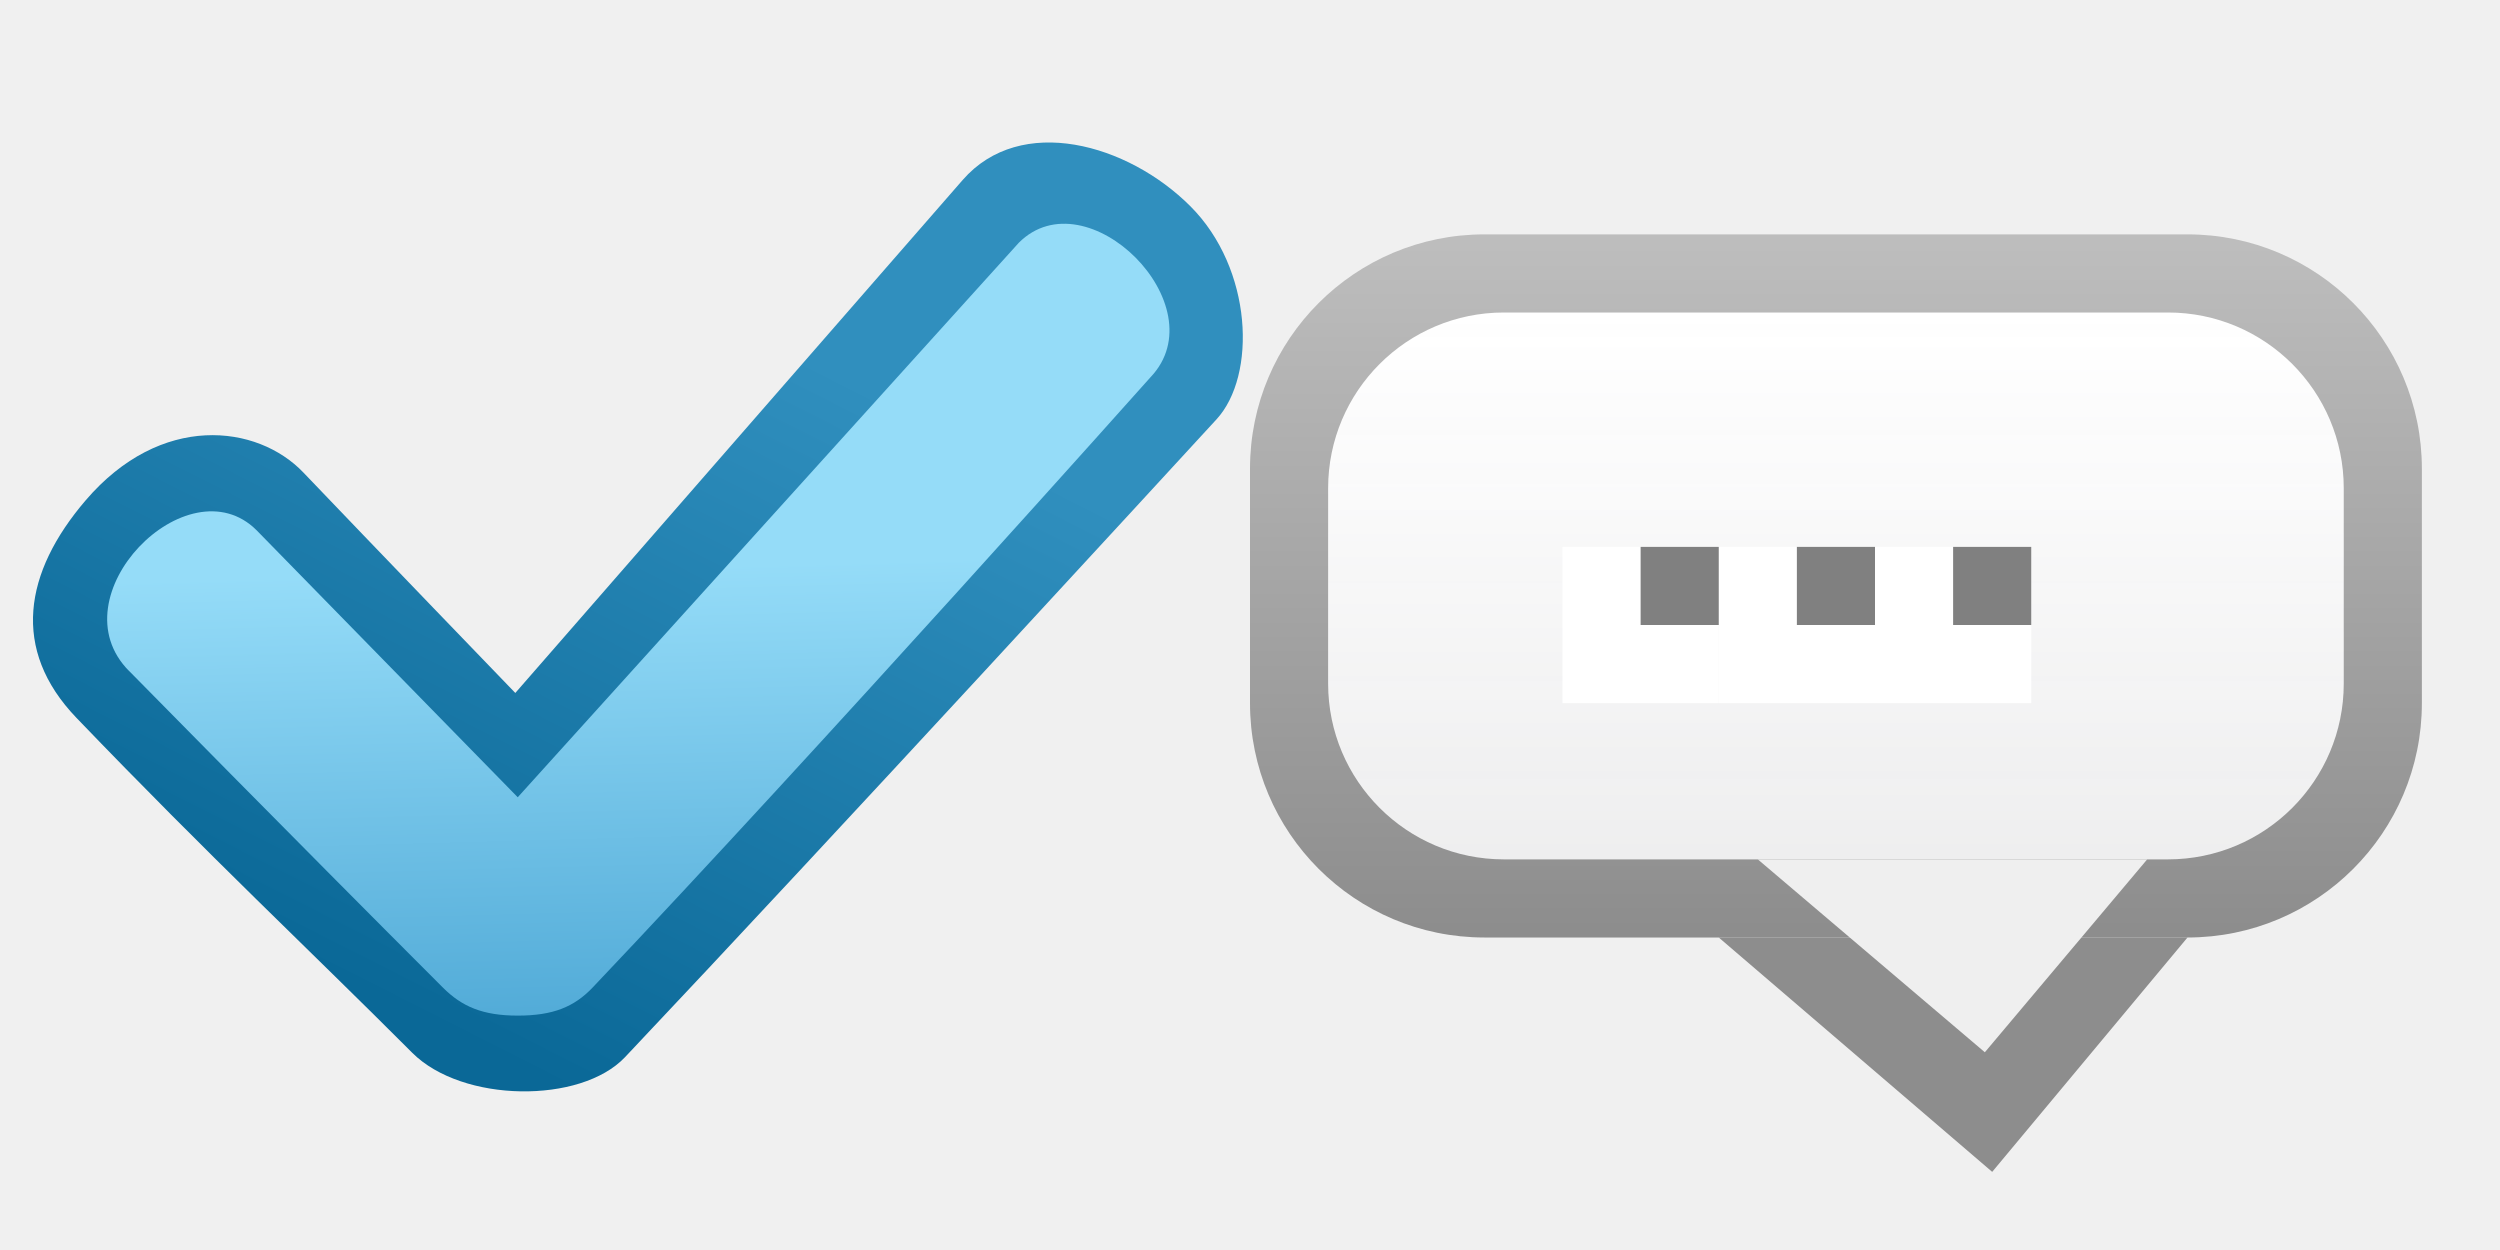
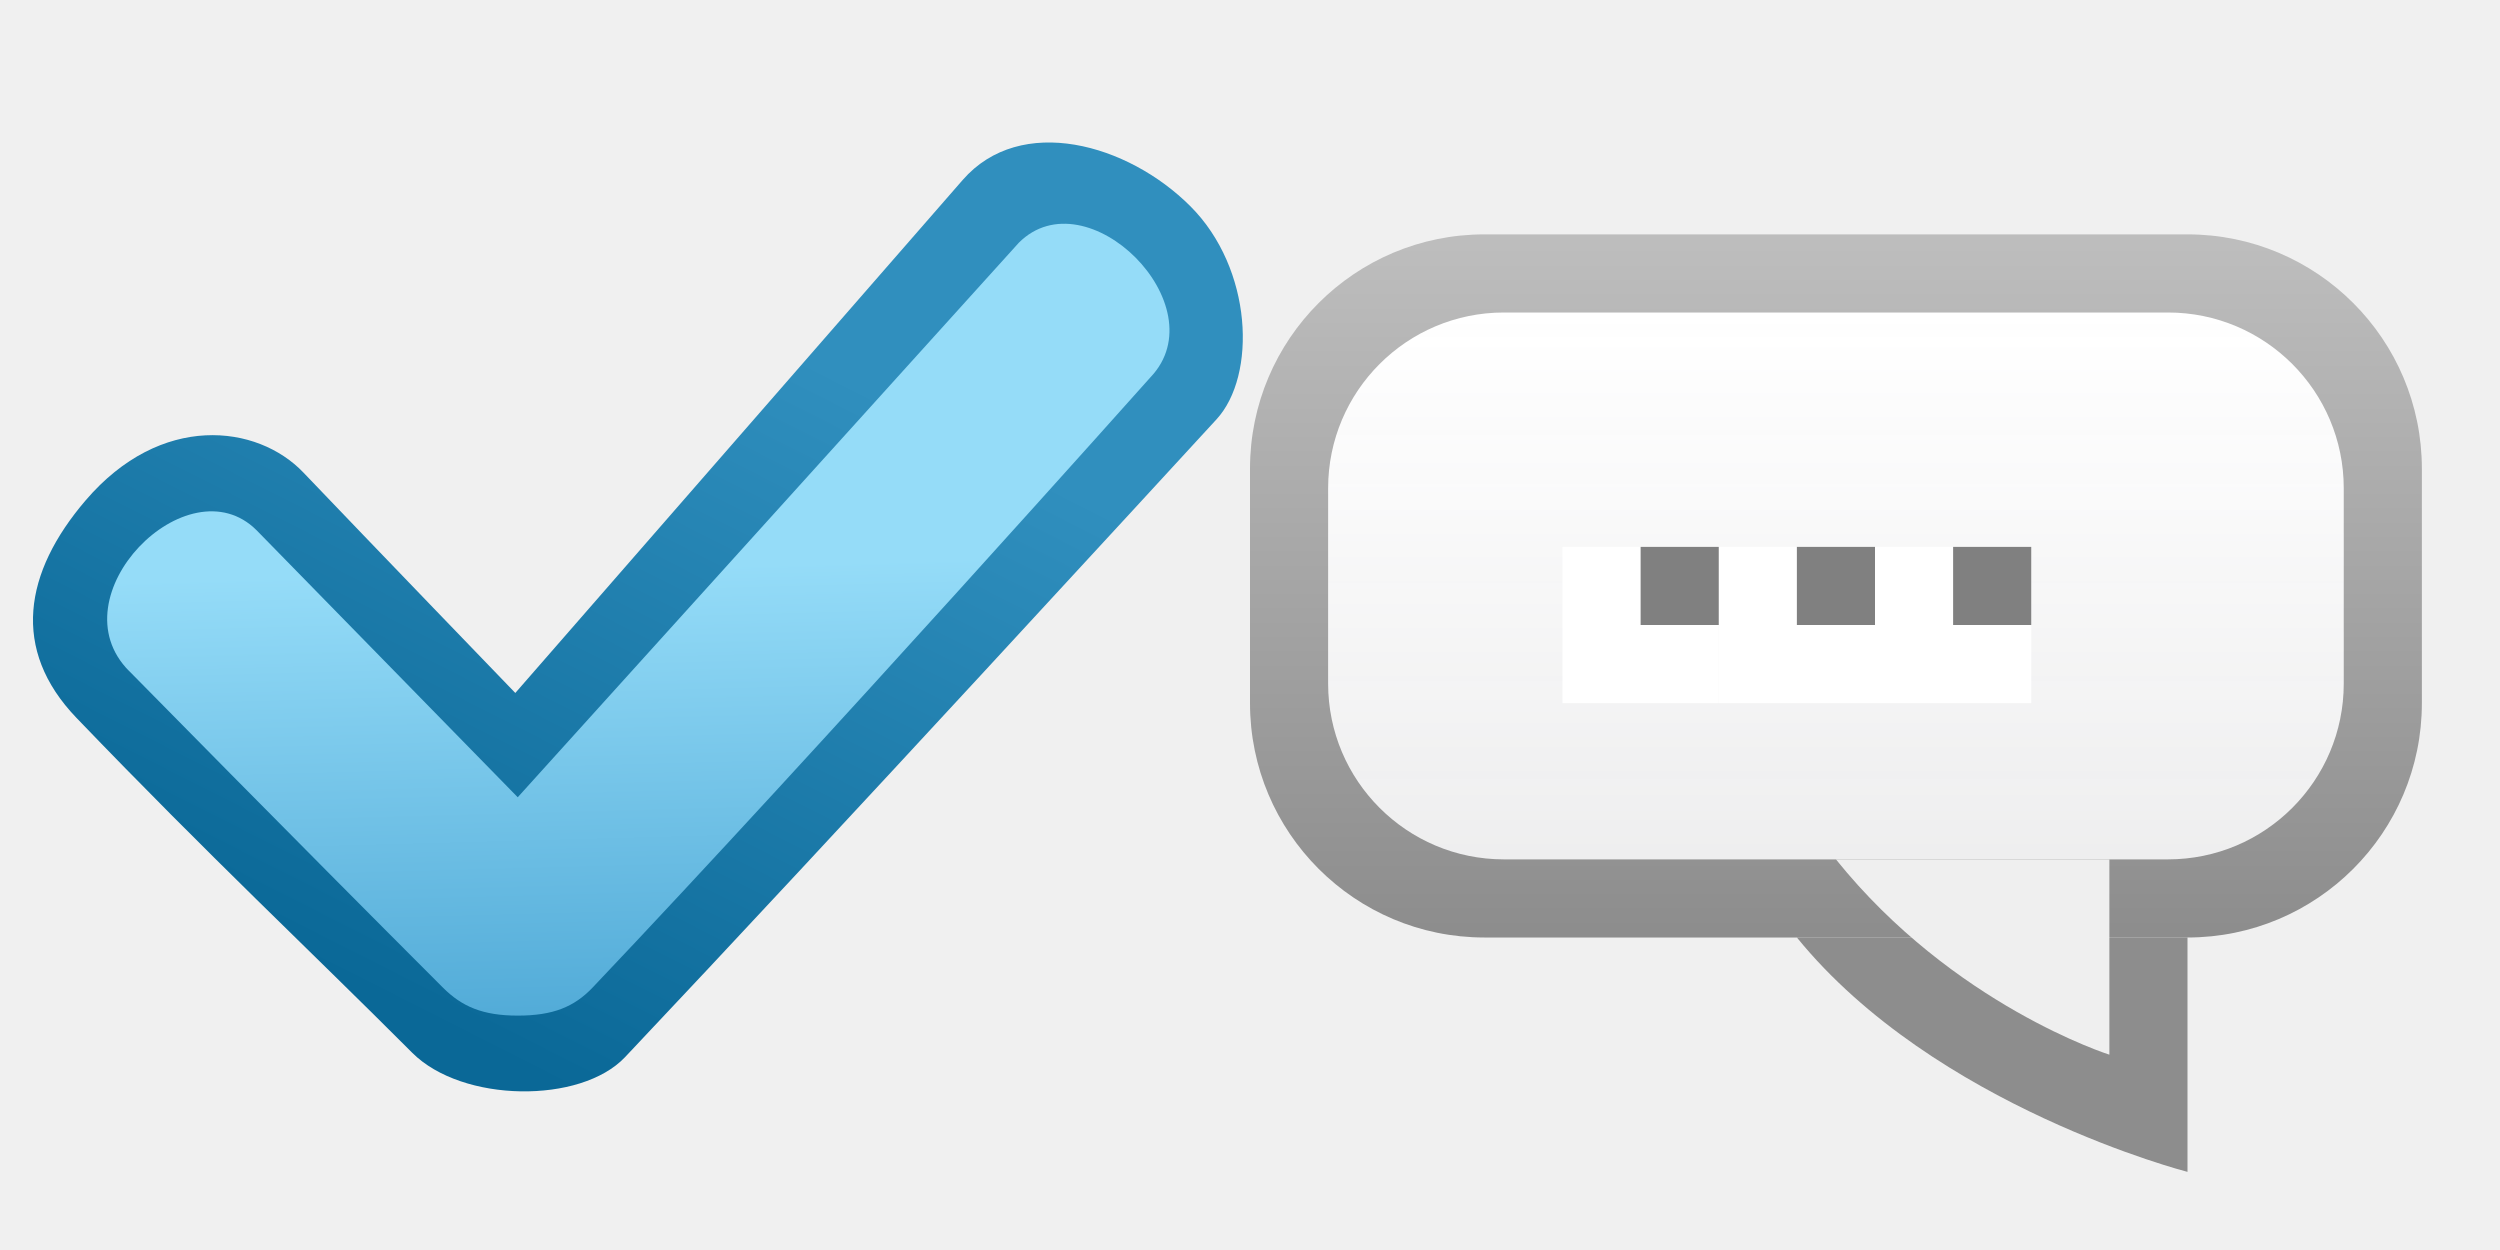
<svg xmlns="http://www.w3.org/2000/svg" xmlns:xlink="http://www.w3.org/1999/xlink" width="32" height="16" id="svg2" version="1.1">
  <defs id="defs4">
    <linearGradient id="linearGradient4071">
      <stop style="stop-color:#0a6897;stop-opacity:1;" offset="0" id="stop4073" />
      <stop style="stop-color:#308fbe;stop-opacity:1;" offset="1" id="stop4075" />
    </linearGradient>
    <linearGradient id="linearGradient4050">
      <stop style="stop-color:#44a1d1;stop-opacity:1;" offset="0" id="stop4052" />
      <stop style="stop-color:#95dcf8;stop-opacity:1;" offset="1" id="stop4054" />
    </linearGradient>
    <linearGradient id="linearGradient4415">
      <stop style="stop-color:#49a2cf;stop-opacity:1;" offset="0" id="stop4417" />
      <stop style="stop-color:#326f8e;stop-opacity:1;" offset="1" id="stop4419" />
    </linearGradient>
    <linearGradient id="linearGradient3846">
      <stop style="stop-color:#858585;stop-opacity:1;" offset="0" id="stop3848" />
      <stop style="stop-color:#bdbdbd;stop-opacity:1;" offset="1" id="stop3850" />
    </linearGradient>
    <linearGradient id="linearGradient8583">
      <stop style="stop-color:#eeeeef;stop-opacity:0.941;" offset="0" id="stop8585" />
      <stop style="stop-color:#ffffff;stop-opacity:1;" offset="1" id="stop8587" />
    </linearGradient>
    <linearGradient id="linearGradient6428">
      <stop id="stop6430" offset="0" style="stop-color:#ffffff;stop-opacity:1;" />
      <stop id="stop6432" offset="1" style="stop-color:#ffffff;stop-opacity:0;" />
    </linearGradient>
    <linearGradient id="linearGradient4786">
      <stop id="stop4788" offset="0" style="stop-color:#777777;stop-opacity:1;" />
      <stop id="stop4790" offset="1" style="stop-color:#ffffff;stop-opacity:1;" />
    </linearGradient>
    <linearGradient id="linearGradient3771">
      <stop style="stop-color:#efefef;stop-opacity:1;" offset="0" id="stop3773" />
      <stop style="stop-color:#ffffff;stop-opacity:1;" offset="1" id="stop3775" />
    </linearGradient>
    <linearGradient xlink:href="#linearGradient4786" id="linearGradient6612" x1="53.906" y1="1017.227" x2="53.906" y2="1031.638" gradientUnits="userSpaceOnUse" />
    <linearGradient gradientTransform="translate(0,0.2651651)" y2="1031.638" x2="53.906" y1="1017.227" x1="53.906" gradientUnits="userSpaceOnUse" id="linearGradient6782" xlink:href="#linearGradient4786" />
    <linearGradient xlink:href="#linearGradient4786" id="linearGradient6948" gradientUnits="userSpaceOnUse" gradientTransform="translate(0,0.2651651)" x1="53.906" y1="1017.227" x2="53.906" y2="1033.169" />
    <linearGradient xlink:href="#linearGradient4786" id="linearGradient6956" gradientUnits="userSpaceOnUse" gradientTransform="translate(0,0.2651651)" x1="53.906" y1="1017.227" x2="53.906" y2="1033.169" />
    <linearGradient xlink:href="#linearGradient4786" id="linearGradient6960" gradientUnits="userSpaceOnUse" gradientTransform="translate(0,0.2651651)" x1="53.906" y1="1017.227" x2="53.906" y2="1033.169" />
    <linearGradient xlink:href="#linearGradient4786" id="linearGradient8179" gradientUnits="userSpaceOnUse" gradientTransform="translate(0,0.2651651)" x1="53.906" y1="1017.227" x2="53.906" y2="1033.169" />
    <linearGradient xlink:href="#linearGradient4786" id="linearGradient8613" x1="-59.99" y1="1128.362" x2="-59.99" y2="1144.815" gradientUnits="userSpaceOnUse" gradientTransform="translate(0,-0.01480219)" />
    <linearGradient xlink:href="#linearGradient6428" id="linearGradient8632" x1="-60" y1="1137.342" x2="-60" y2="1128.362" gradientUnits="userSpaceOnUse" />
    <linearGradient xlink:href="#linearGradient3771" id="linearGradient8806" gradientUnits="userSpaceOnUse" x1="-60" y1="1140.362" x2="-60" y2="1124.362" gradientTransform="matrix(0.9987802,0,0,0.9987802,19.93657,1.381238)" />
    <linearGradient xlink:href="#linearGradient3771" id="linearGradient8808" gradientUnits="userSpaceOnUse" x1="-61.125" y1="150.125" x2="-61.125" y2="131" />
    <linearGradient xlink:href="#linearGradient6428" id="linearGradient8814" gradientUnits="userSpaceOnUse" x1="-60" y1="1137.342" x2="-60" y2="1128.362" gradientTransform="translate(20.00976,0)" />
    <linearGradient xlink:href="#linearGradient4786" id="linearGradient8816" gradientUnits="userSpaceOnUse" gradientTransform="translate(20.00976,-0.01480219)" x1="-59.99" y1="1128.362" x2="-59.99" y2="1144.815" />
    <linearGradient xlink:href="#linearGradient3771" id="linearGradient8842" gradientUnits="userSpaceOnUse" gradientTransform="translate(40.00976,3.4762813e-5)" x1="-60" y1="1140.362" x2="-60" y2="1124.362" />
    <linearGradient xlink:href="#linearGradient3771" id="linearGradient8844" gradientUnits="userSpaceOnUse" x1="-61.125" y1="141.033" x2="-61.125" y2="131" />
    <linearGradient xlink:href="#linearGradient6428" id="linearGradient8846" gradientUnits="userSpaceOnUse" x1="-60" y1="149" x2="-60" y2="131" />
    <linearGradient xlink:href="#linearGradient4786" id="linearGradient8848" gradientUnits="userSpaceOnUse" x1="-60" y1="131" x2="-60" y2="152" />
    <linearGradient xlink:href="#linearGradient6428" id="linearGradient8850" gradientUnits="userSpaceOnUse" gradientTransform="translate(40.00976,3.4762813e-5)" x1="-60" y1="1137.342" x2="-60" y2="1128.362" />
    <linearGradient xlink:href="#linearGradient4786" id="linearGradient8852" gradientUnits="userSpaceOnUse" gradientTransform="translate(40.00976,-0.01476742)" x1="-59.99" y1="1127.538" x2="-59.99" y2="1145.691" />
    <linearGradient xlink:href="#linearGradient3771" id="linearGradient8880" gradientUnits="userSpaceOnUse" x1="-61.125" y1="150.125" x2="-61.125" y2="131" />
    <linearGradient xlink:href="#linearGradient6428" id="linearGradient8882" gradientUnits="userSpaceOnUse" x1="-60" y1="149" x2="-60" y2="131" />
    <linearGradient xlink:href="#linearGradient6428" id="linearGradient8886" gradientUnits="userSpaceOnUse" gradientTransform="translate(59.99025,3.4762813e-5)" x1="-60" y1="1137.342" x2="-60" y2="1128.362" />
    <linearGradient xlink:href="#linearGradient4786" id="linearGradient8888" gradientUnits="userSpaceOnUse" gradientTransform="translate(59.99025,-0.01476742)" x1="-59.99" y1="1127.292" x2="-59.99" y2="1145.941" />
    <linearGradient xlink:href="#linearGradient3771" id="linearGradient8928" gradientUnits="userSpaceOnUse" x1="-60" y1="1140.362" x2="-60" y2="1124.362" gradientTransform="translate(0,3.4762813e-5)" />
    <linearGradient xlink:href="#linearGradient3771" id="linearGradient8930" gradientUnits="userSpaceOnUse" x1="-61.125" y1="150.125" x2="-61.125" y2="131" />
    <linearGradient xlink:href="#linearGradient3846" id="linearGradient3858" x1="-19.992" y1="1132.905" x2="-19.992" y2="1123.512" gradientUnits="userSpaceOnUse" />
    <linearGradient xlink:href="#linearGradient3846" id="linearGradient3866" x1="-59.779" y1="148.779" x2="-59.779" y2="131.248" gradientUnits="userSpaceOnUse" />
    <linearGradient xlink:href="#linearGradient3846" id="linearGradient3874" x1="-60.178" y1="141.056" x2="-60.178" y2="131.219" gradientUnits="userSpaceOnUse" />
    <linearGradient xlink:href="#linearGradient3846" id="linearGradient4279" gradientUnits="userSpaceOnUse" x1="-59.754" y1="1132.742" x2="-59.754" y2="1123.373" />
    <linearGradient xlink:href="#linearGradient3771" id="linearGradient4413" gradientUnits="userSpaceOnUse" gradientTransform="matrix(0.9999981,0,0,0.9999981,59.99013,0.0022006)" x1="-60" y1="1140.362" x2="-60" y2="1124.362" />
    <linearGradient xlink:href="#linearGradient4415" id="linearGradient4421" x1="-61.132" y1="147.53" x2="-61.132" y2="130.043" gradientUnits="userSpaceOnUse" />
    <linearGradient xlink:href="#linearGradient4415" id="linearGradient4429" x1="-0.076" y1="1136.424" x2="-0.076" y2="1128.966" gradientUnits="userSpaceOnUse" gradientTransform="translate(-1.3038516e-8,-5.841189e-6)" />
    <linearGradient xlink:href="#linearGradient6428" id="linearGradient4482" gradientUnits="userSpaceOnUse" gradientTransform="translate(40.00976,3.4762813e-5)" x1="-60" y1="1137.342" x2="-60" y2="1128.362" />
    <linearGradient xlink:href="#linearGradient4786" id="linearGradient4484" gradientUnits="userSpaceOnUse" gradientTransform="translate(40.00976,-0.01476742)" x1="-59.99" y1="1127.538" x2="-59.99" y2="1145.691" />
    <linearGradient xlink:href="#linearGradient6428" id="linearGradient4486" gradientUnits="userSpaceOnUse" gradientTransform="translate(59.99025,3.4762813e-5)" x1="-60" y1="1137.342" x2="-60" y2="1128.362" />
    <linearGradient xlink:href="#linearGradient8583" id="linearGradient3886" x1="-123" y1="1102.362" x2="-123" y2="1089.362" gradientUnits="userSpaceOnUse" />
    <linearGradient xlink:href="#linearGradient3846" id="linearGradient4021" gradientUnits="userSpaceOnUse" gradientTransform="matrix(0.9375,0,0,0.818173,8,201.0755)" x1="-118.366" y1="1102.022" x2="-118.366" y2="1089.514" />
    <linearGradient xlink:href="#linearGradient8583" id="linearGradient4023" gradientUnits="userSpaceOnUse" gradientTransform="matrix(0.9285732,0,0,0.7777942,6.928782,245.2847)" x1="-120" y1="1102.548" x2="-120" y2="1090.362" />
    <linearGradient xlink:href="#linearGradient4050" id="linearGradient4056" x1="-120.149" y1="1103.707" x2="-120.337" y2="1096.789" gradientUnits="userSpaceOnUse" gradientTransform="translate(0,-0.153553)" />
    <linearGradient xlink:href="#linearGradient4071" id="linearGradient4077" x1="-121.505" y1="1103.026" x2="-117.215" y2="1094.557" gradientUnits="userSpaceOnUse" gradientTransform="matrix(1.031704,0,0,1.031704,3.961234,-34.9786)" />
  </defs>
  <g id="layer1" transform="translate(128,-1089.362)">
    <rect ry="3" rx="3" y="1092.362" x="-112" height="9" width="15" id="rect4001" style="fill:url(#linearGradient4021);fill-opacity:1;stroke:none" />
    <rect style="fill:url(#linearGradient4023);fill-opacity:1;stroke:none" id="rect4003" width="13" height="7" x="-111" y="1093.362" rx="2.25" ry="2.25" />
    <rect style="fill:#ffffff;fill-opacity:1;stroke:none" id="rect4005" width="2" height="2" x="102" y="1096.362" transform="scale(-1,1)" />
    <rect y="1096.362" x="102" height="1" width="1" id="rect4007" style="fill:#808080;fill-opacity:1;stroke:none" transform="scale(-1,1)" />
    <rect y="1096.362" x="104" height="2" width="2" id="rect4009" style="fill:#ffffff;fill-opacity:1;stroke:none" transform="scale(-1,1)" />
    <rect style="fill:#808080;fill-opacity:1;stroke:none" id="rect4011" width="1" height="1" x="104" y="1096.362" transform="scale(-1,1)" />
    <rect style="fill:#ffffff;fill-opacity:1;stroke:none" id="rect4013" width="2" height="2" x="106" y="1096.362" transform="scale(-1,1)" />
    <rect y="1096.362" x="106" height="1" width="1" id="rect4015" style="fill:#808080;fill-opacity:1;stroke:none" transform="scale(-1,1)" />
-     <path id="path4017" d="m -102.5,1104.362 -3.5,-3 6,0 z" style="fill:#8d8d8d;fill-opacity:1;stroke:none" />
-     <path style="fill:#efefef;fill-opacity:1;stroke:none" d="m -102.594,1102.831 -2.906,-2.469 4.984,0 z" id="path4019" />
+     <path id="path4017" d="m -100,1104.362 c 0,0 -3.234,-0.828 -5,-3 l 5,0 z" style="fill:#8d8d8d;fill-opacity:1;stroke:none" />
+     <path style="fill:#efefef;fill-opacity:1;stroke:none" d="m -101,1102.862 c 0,0 -2,-0.633 -3.5,-2.5 l 3.5,0 z" id="path4019" />
    <path style="fill:url(#linearGradient4077);fill-opacity:1;stroke:none" d="m -122.723,1102.838 c 0.641,0.641 2.156,0.656 2.723,0.056 2.69,-2.847 6.95,-7.49 7.571,-8.164 0.516,-0.561 0.466,-1.928 -0.334,-2.728 -0.801,-0.801 -2.173,-1.187 -2.915,-0.336 l -5.726,6.566 c 0,0 -1.88,-1.949 -2.712,-2.821 -0.59,-0.619 -1.825,-0.771 -2.789,0.357 -0.786,0.919 -0.957,1.907 -0.116,2.783 1.723,1.793 2.963,2.95 4.299,4.288 z" id="path4048" />
    <path style="fill:url(#linearGradient4056);fill-opacity:1;stroke:none" d="m -126.345,1097.953 c 0,0 2.097,2.133 4.014,4.05 0.241,0.241 0.507,0.359 0.958,0.359 0.452,0 0.723,-0.112 0.958,-0.359 2.906,-3.062 7.142,-7.813 7.142,-7.813 0.87,-0.914 -0.816,-2.591 -1.686,-1.721 l -6.414,7.098 -3.342,-3.417 c -0.881,-0.881 -2.588,0.846 -1.63,1.804 z" id="path4031" />
  </g>
</svg>
